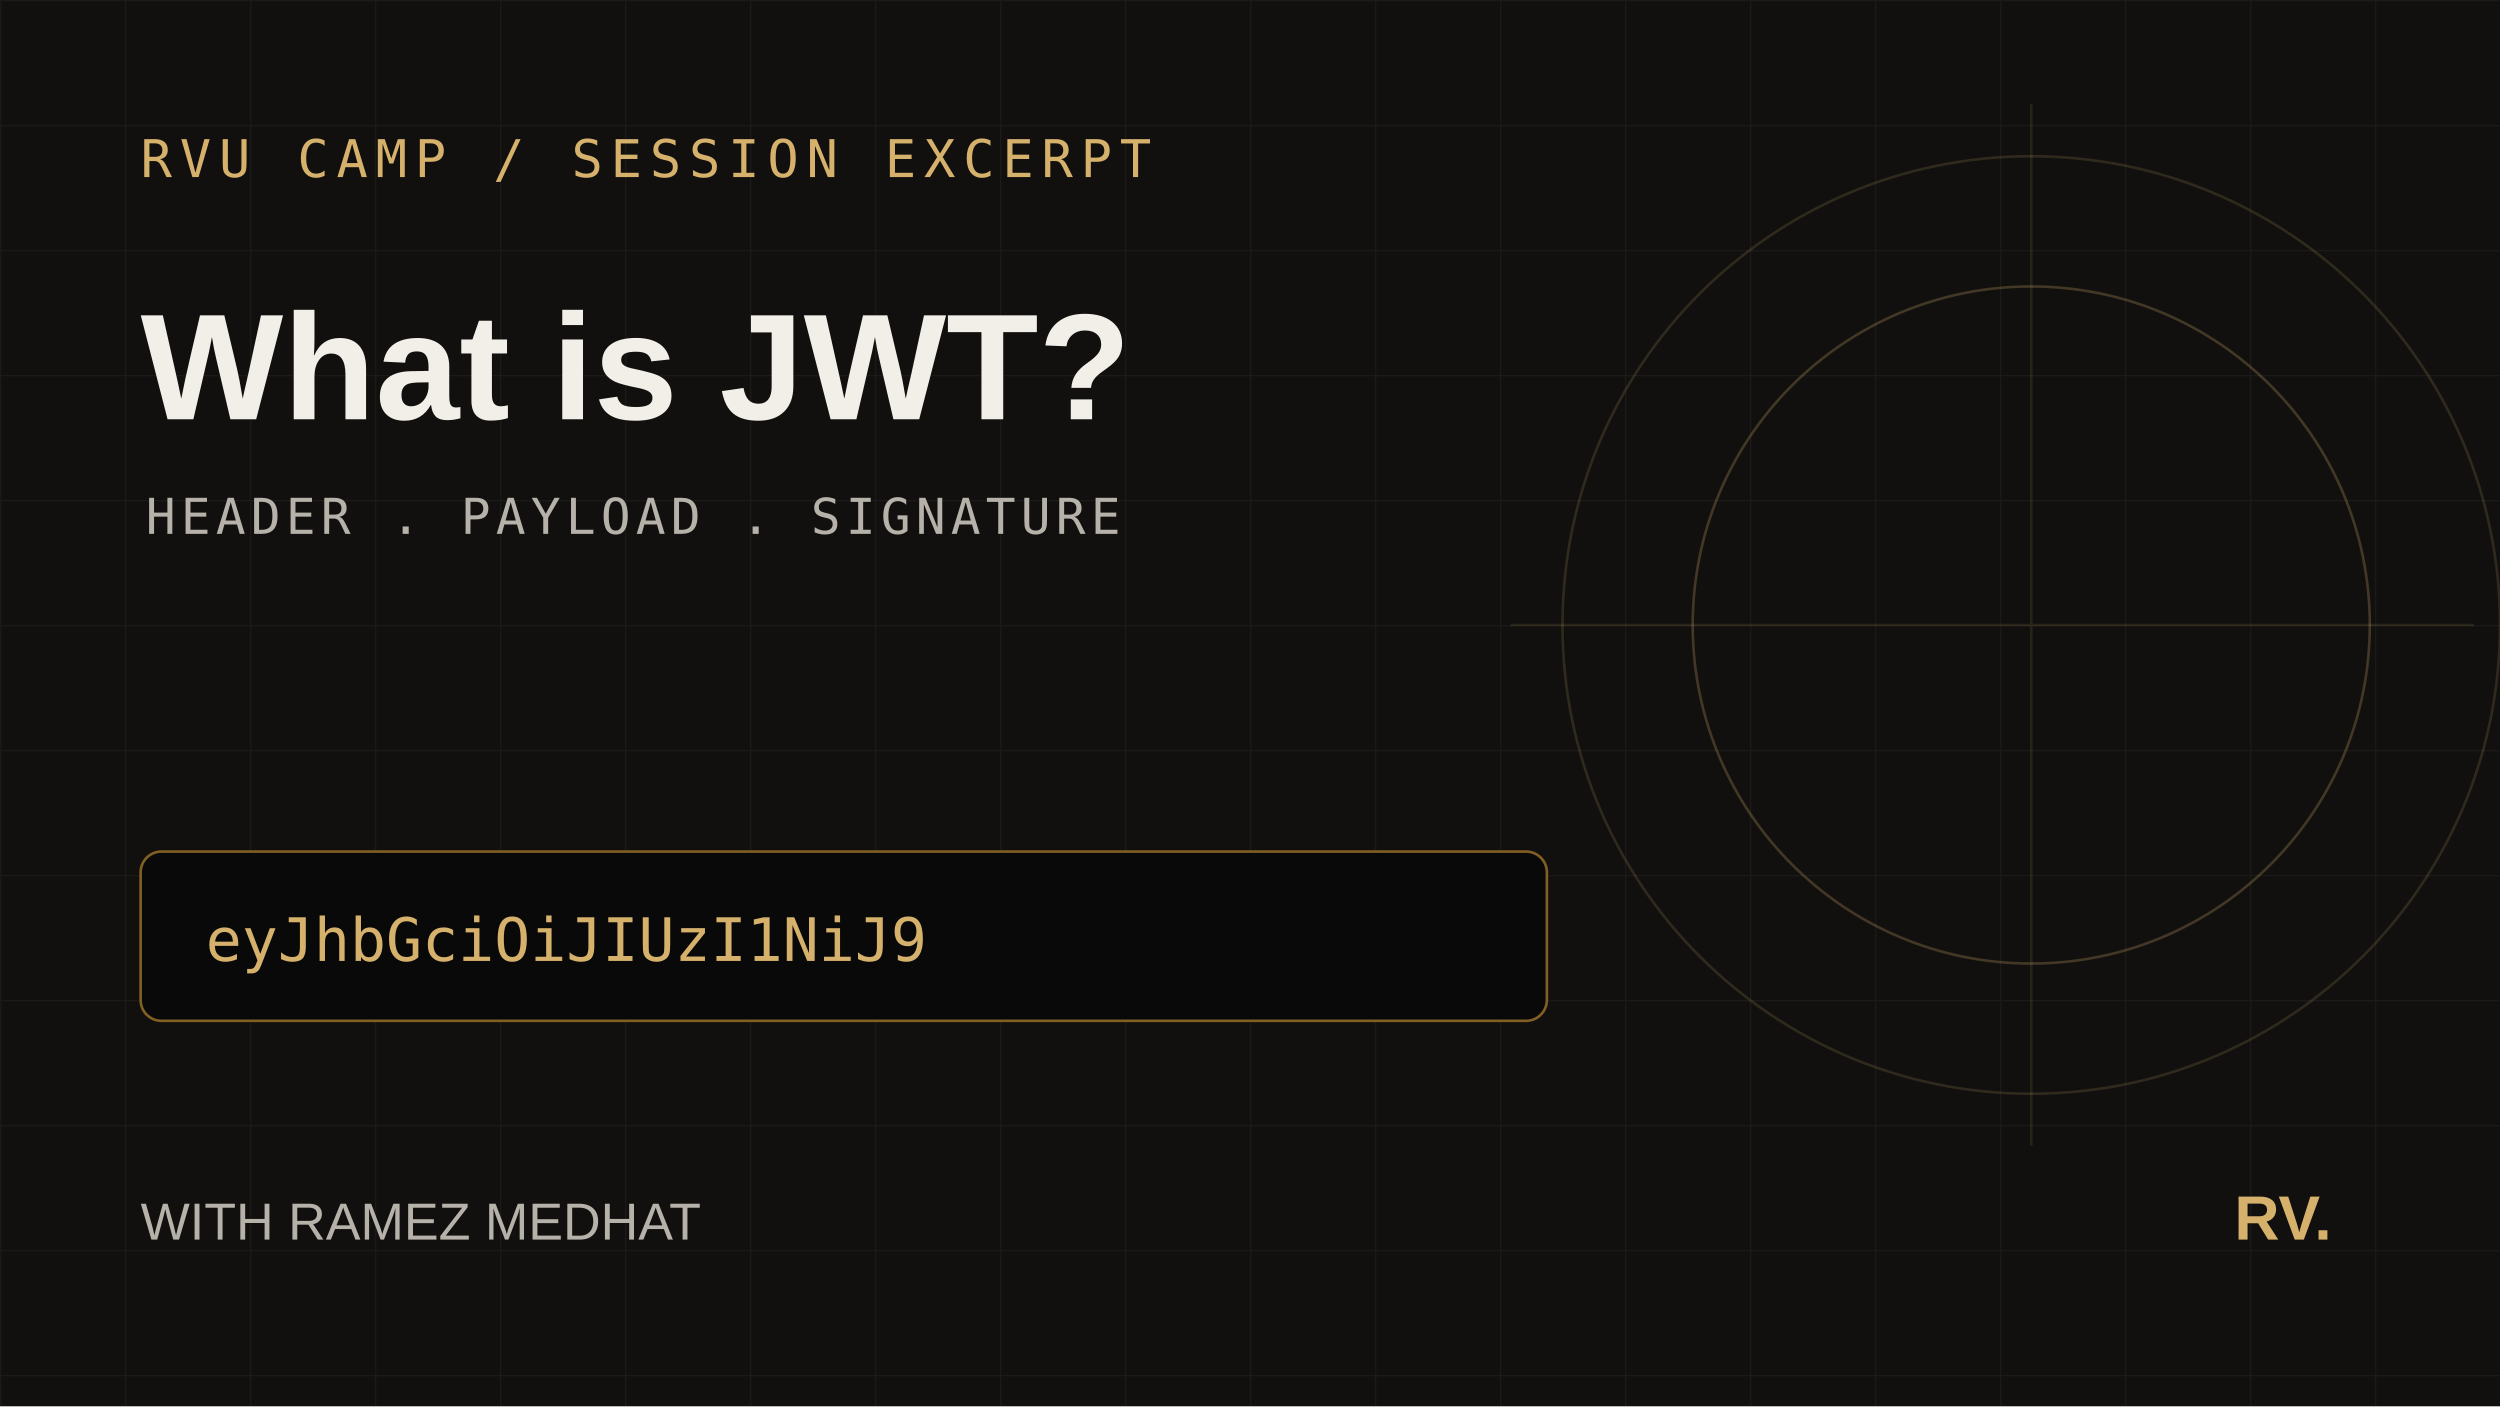
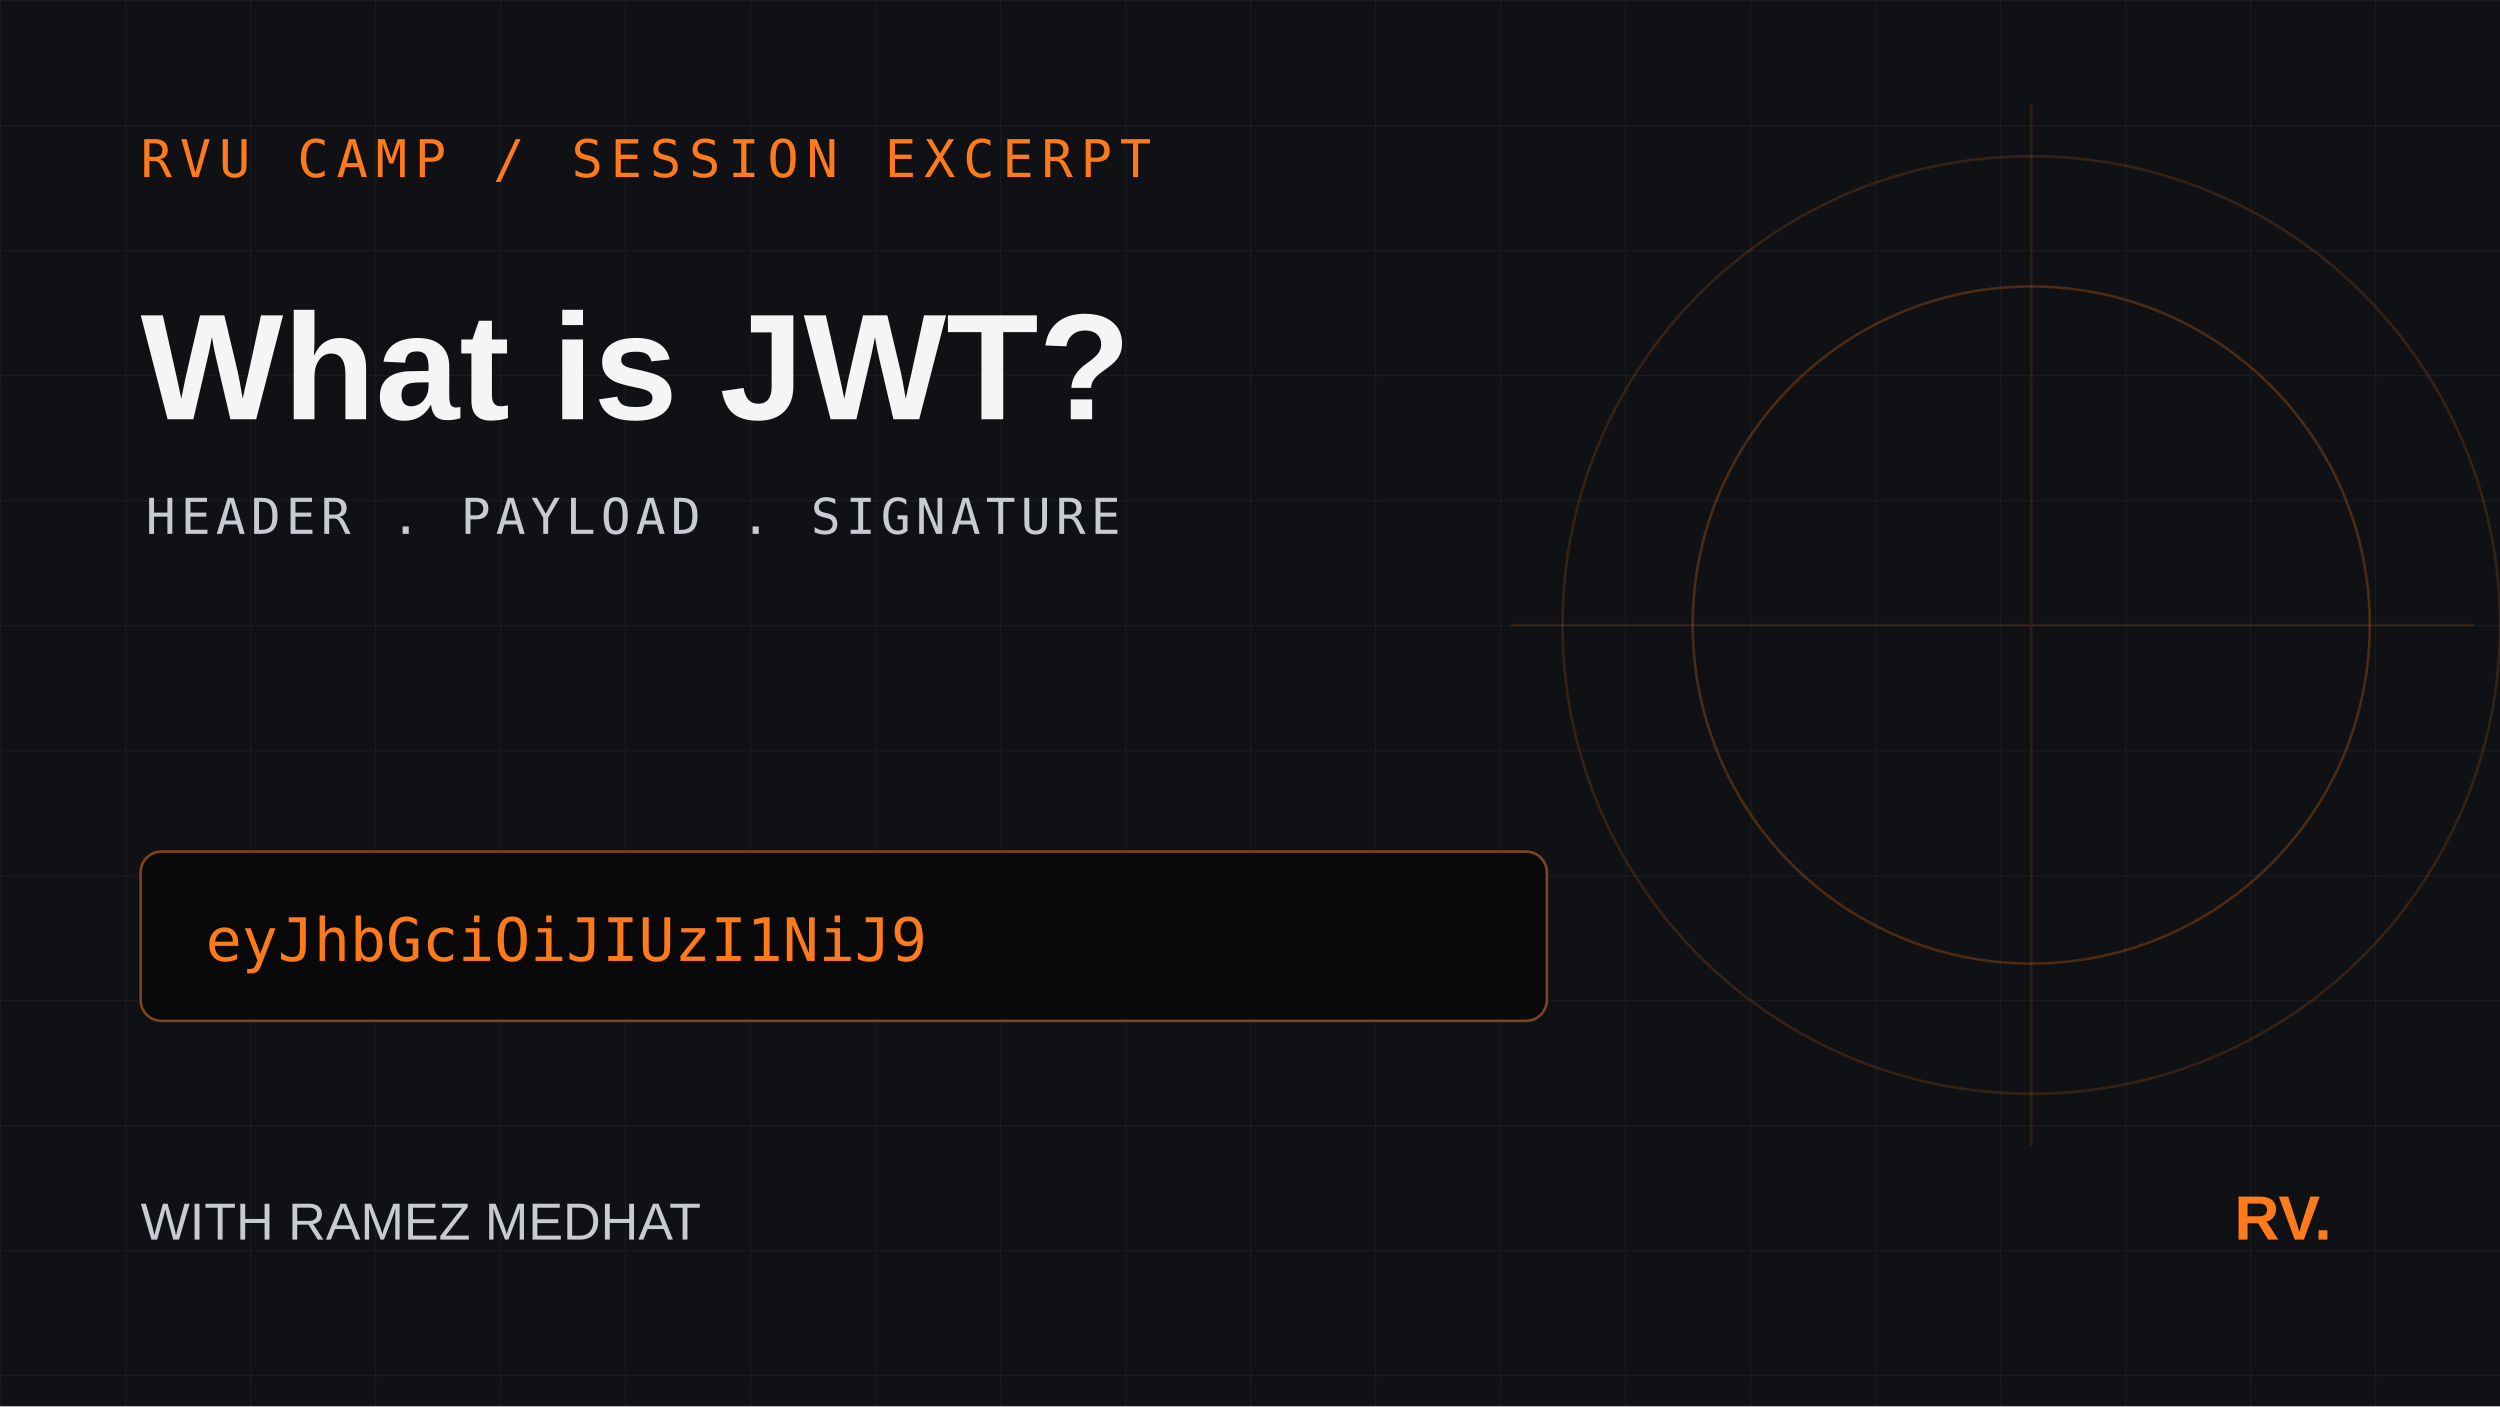
<svg xmlns="http://www.w3.org/2000/svg" viewBox="0 0 960 540">
  <defs>
    <pattern id="grid" width="48" height="48" patternUnits="userSpaceOnUse">
      <path d="M48 0H0V48" fill="none" stroke="#ffffff" stroke-opacity=".045" />
    </pattern>
  </defs>
-   <rect width="960" height="540" fill="#11100e" />
+   <rect width="960" height="540" fill="#101114" />
  <rect width="960" height="540" fill="url(#grid)" />
-   <circle cx="780" cy="240" r="180" fill="none" stroke="#d6b16c" stroke-opacity=".16" />
-   <circle cx="780" cy="240" r="130" fill="none" stroke="#d6b16c" stroke-opacity=".25" />
-   <path d="M580 240H950M780 40V440" stroke="#d6b16c" stroke-opacity=".12" />
-   <text x="54" y="68" font-family="monospace" font-size="20" letter-spacing="3" fill="#d6b16c">RVU CAMP / SESSION EXCERPT</text>
-   <text x="54" y="161" font-family="Arial,sans-serif" font-size="58" font-weight="700" fill="#f2efe9">What is JWT?</text>
-   <text x="56" y="205" font-family="monospace" font-size="19" letter-spacing="2" fill="#b6b2aa">HEADER . PAYLOAD . SIGNATURE</text>
-   <rect x="54" y="327" width="540" height="65" rx="8" fill="#090909" stroke="#826024" />
-   <text x="79" y="369" font-family="monospace" font-size="23" fill="#d6b16c">eyJhbGciOiJIUzI1NiJ9</text>
-   <text x="54" y="476" font-family="Arial,sans-serif" font-size="20" fill="#b6b2aa">WITH RAMEZ MEDHAT</text>
-   <text x="858" y="476" font-family="Arial,sans-serif" font-size="24" font-weight="700" fill="#d6b16c">RV.</text>
+   <circle cx="780" cy="240" r="180" fill="none" stroke="#ff7a1a" stroke-opacity=".16" />
+   <circle cx="780" cy="240" r="130" fill="none" stroke="#ff7a1a" stroke-opacity=".25" />
+   <path d="M580 240H950M780 40V440" stroke="#ff7a1a" stroke-opacity=".12" />
+   <text x="54" y="68" font-family="monospace" font-size="20" letter-spacing="3" fill="#ff7a1a">RVU CAMP / SESSION EXCERPT</text>
+   <text x="54" y="161" font-family="Arial,sans-serif" font-size="58" font-weight="700" fill="#f5f5f5">What is JWT?</text>
+   <text x="56" y="205" font-family="monospace" font-size="19" letter-spacing="2" fill="#c8cbd1">HEADER . PAYLOAD . SIGNATURE</text>
+   <rect x="54" y="327" width="540" height="65" rx="8" fill="#090909" stroke="#80431f" />
+   <text x="79" y="369" font-family="monospace" font-size="23" fill="#ff7a1a">eyJhbGciOiJIUzI1NiJ9</text>
+   <text x="54" y="476" font-family="Arial,sans-serif" font-size="20" fill="#c8cbd1">WITH RAMEZ MEDHAT</text>
+   <text x="858" y="476" font-family="Arial,sans-serif" font-size="24" font-weight="700" fill="#ff7a1a">RV.</text>
</svg>
